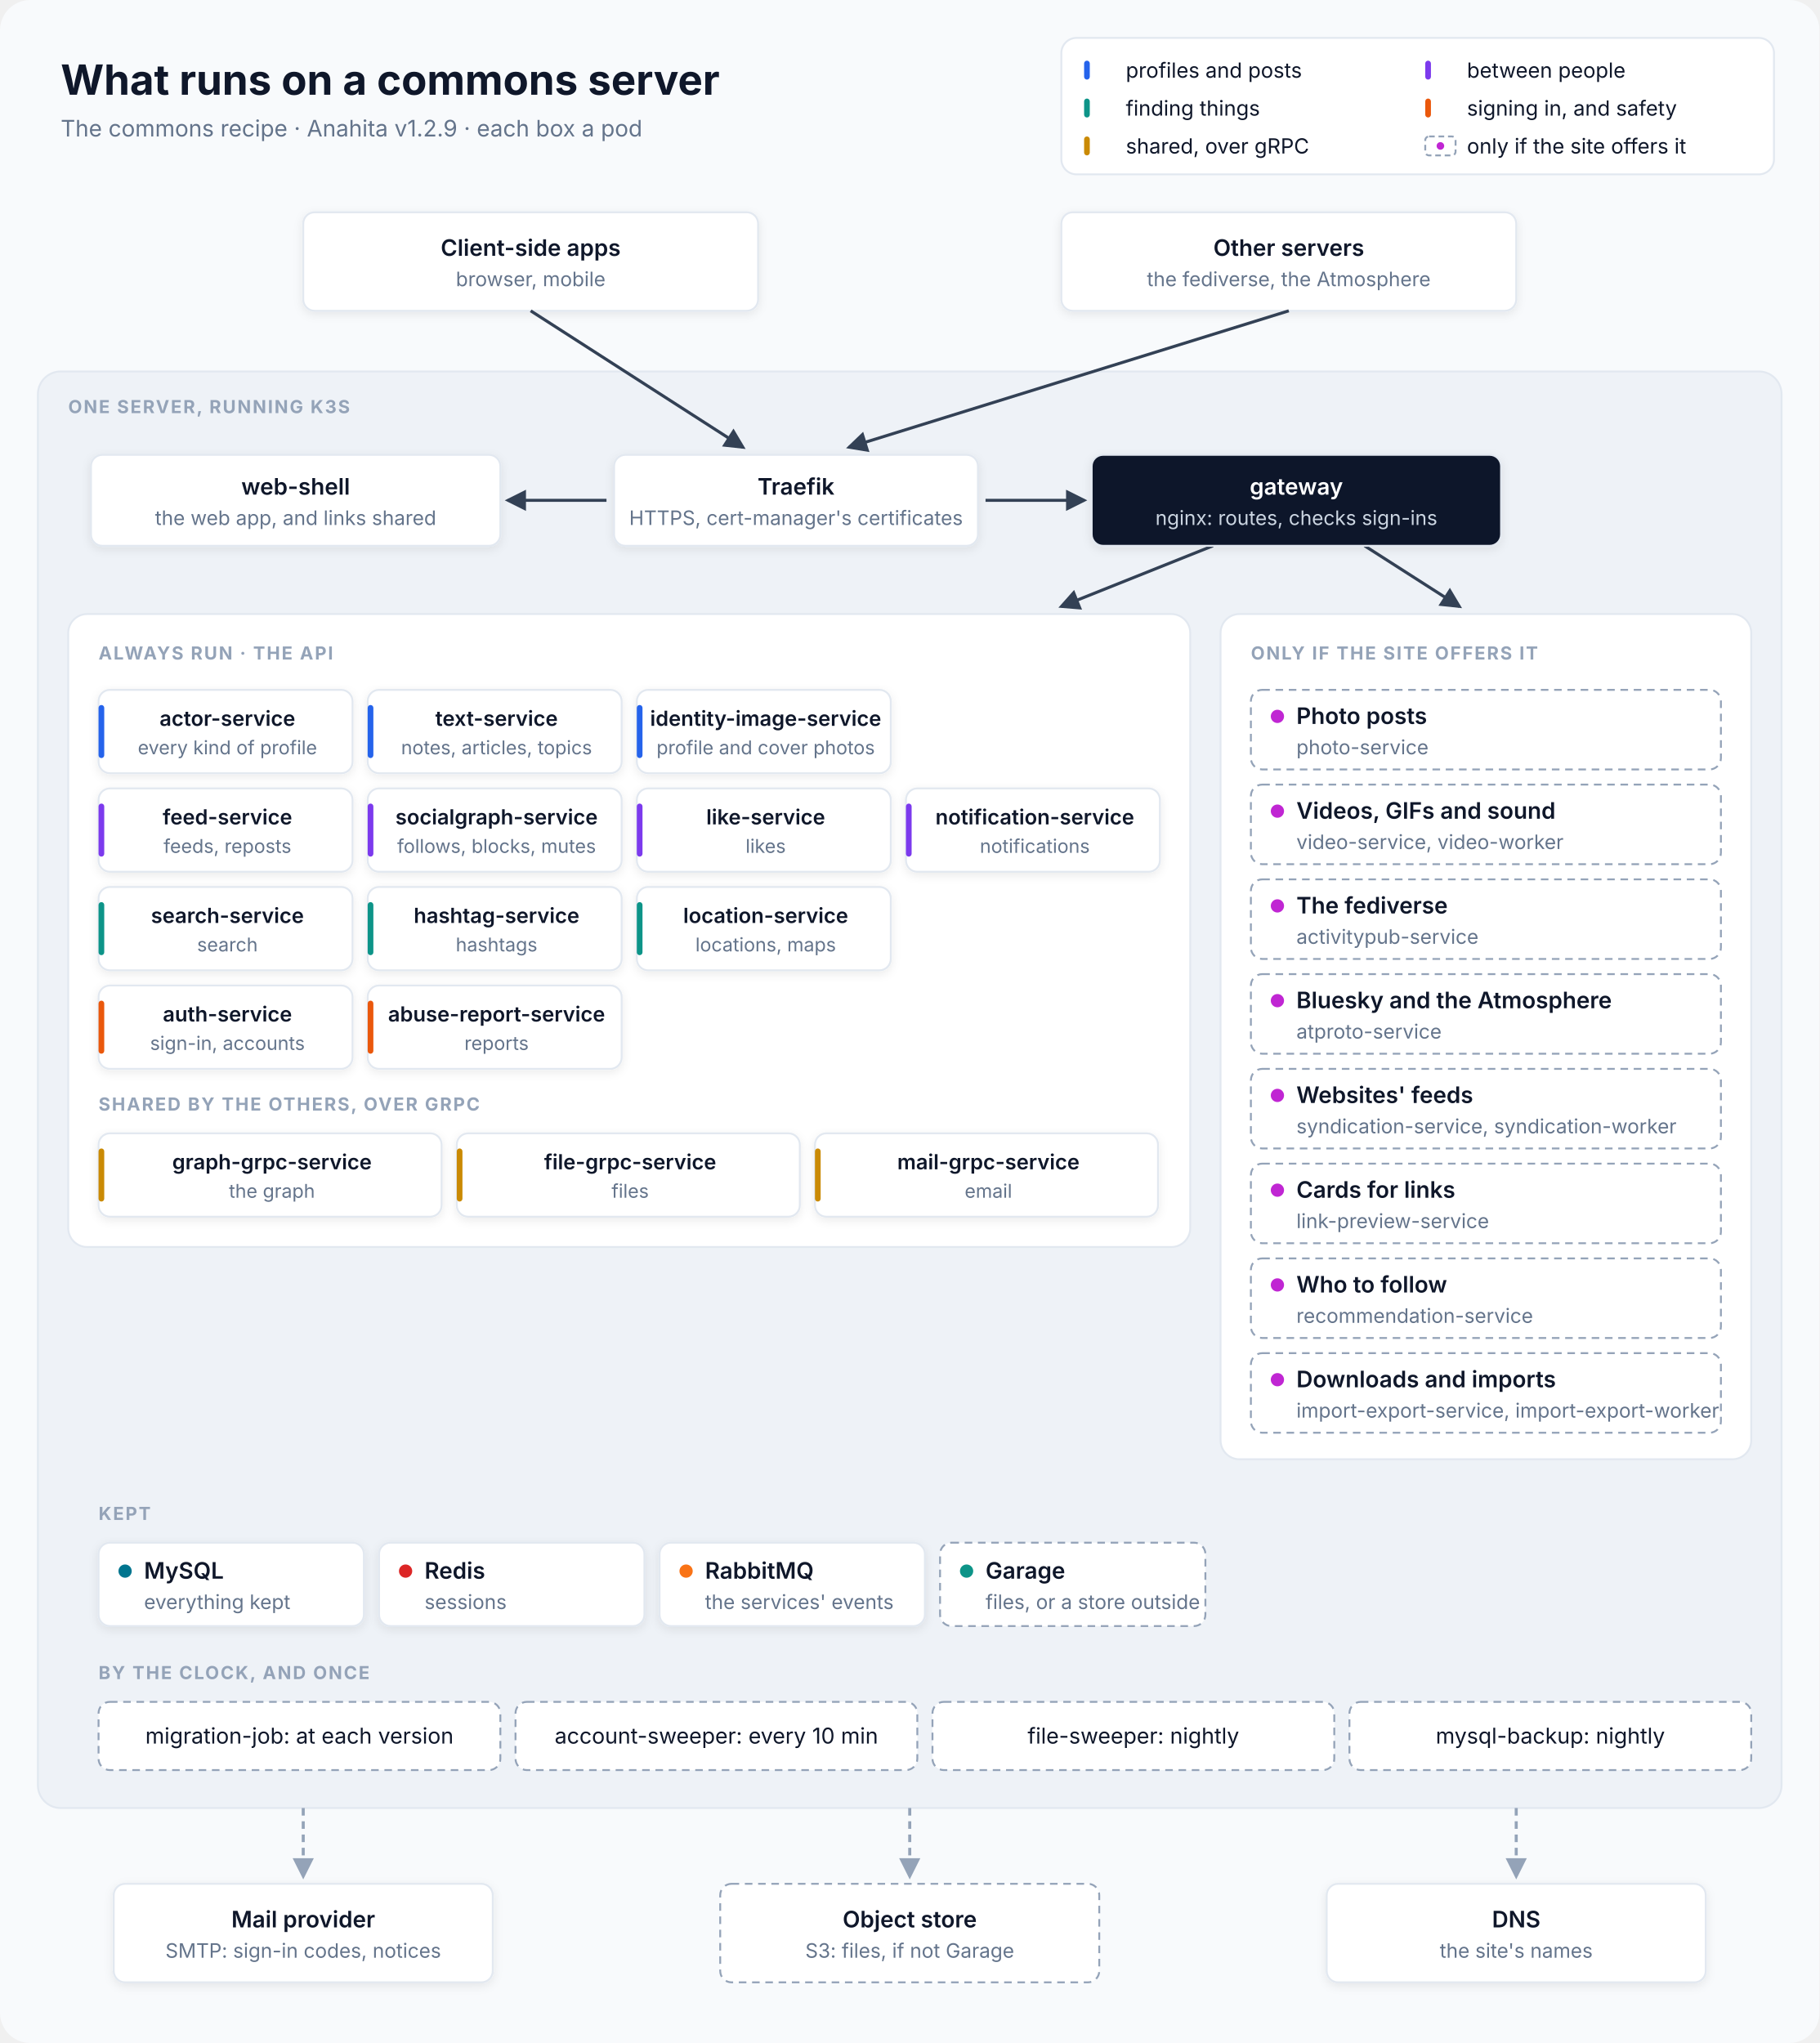
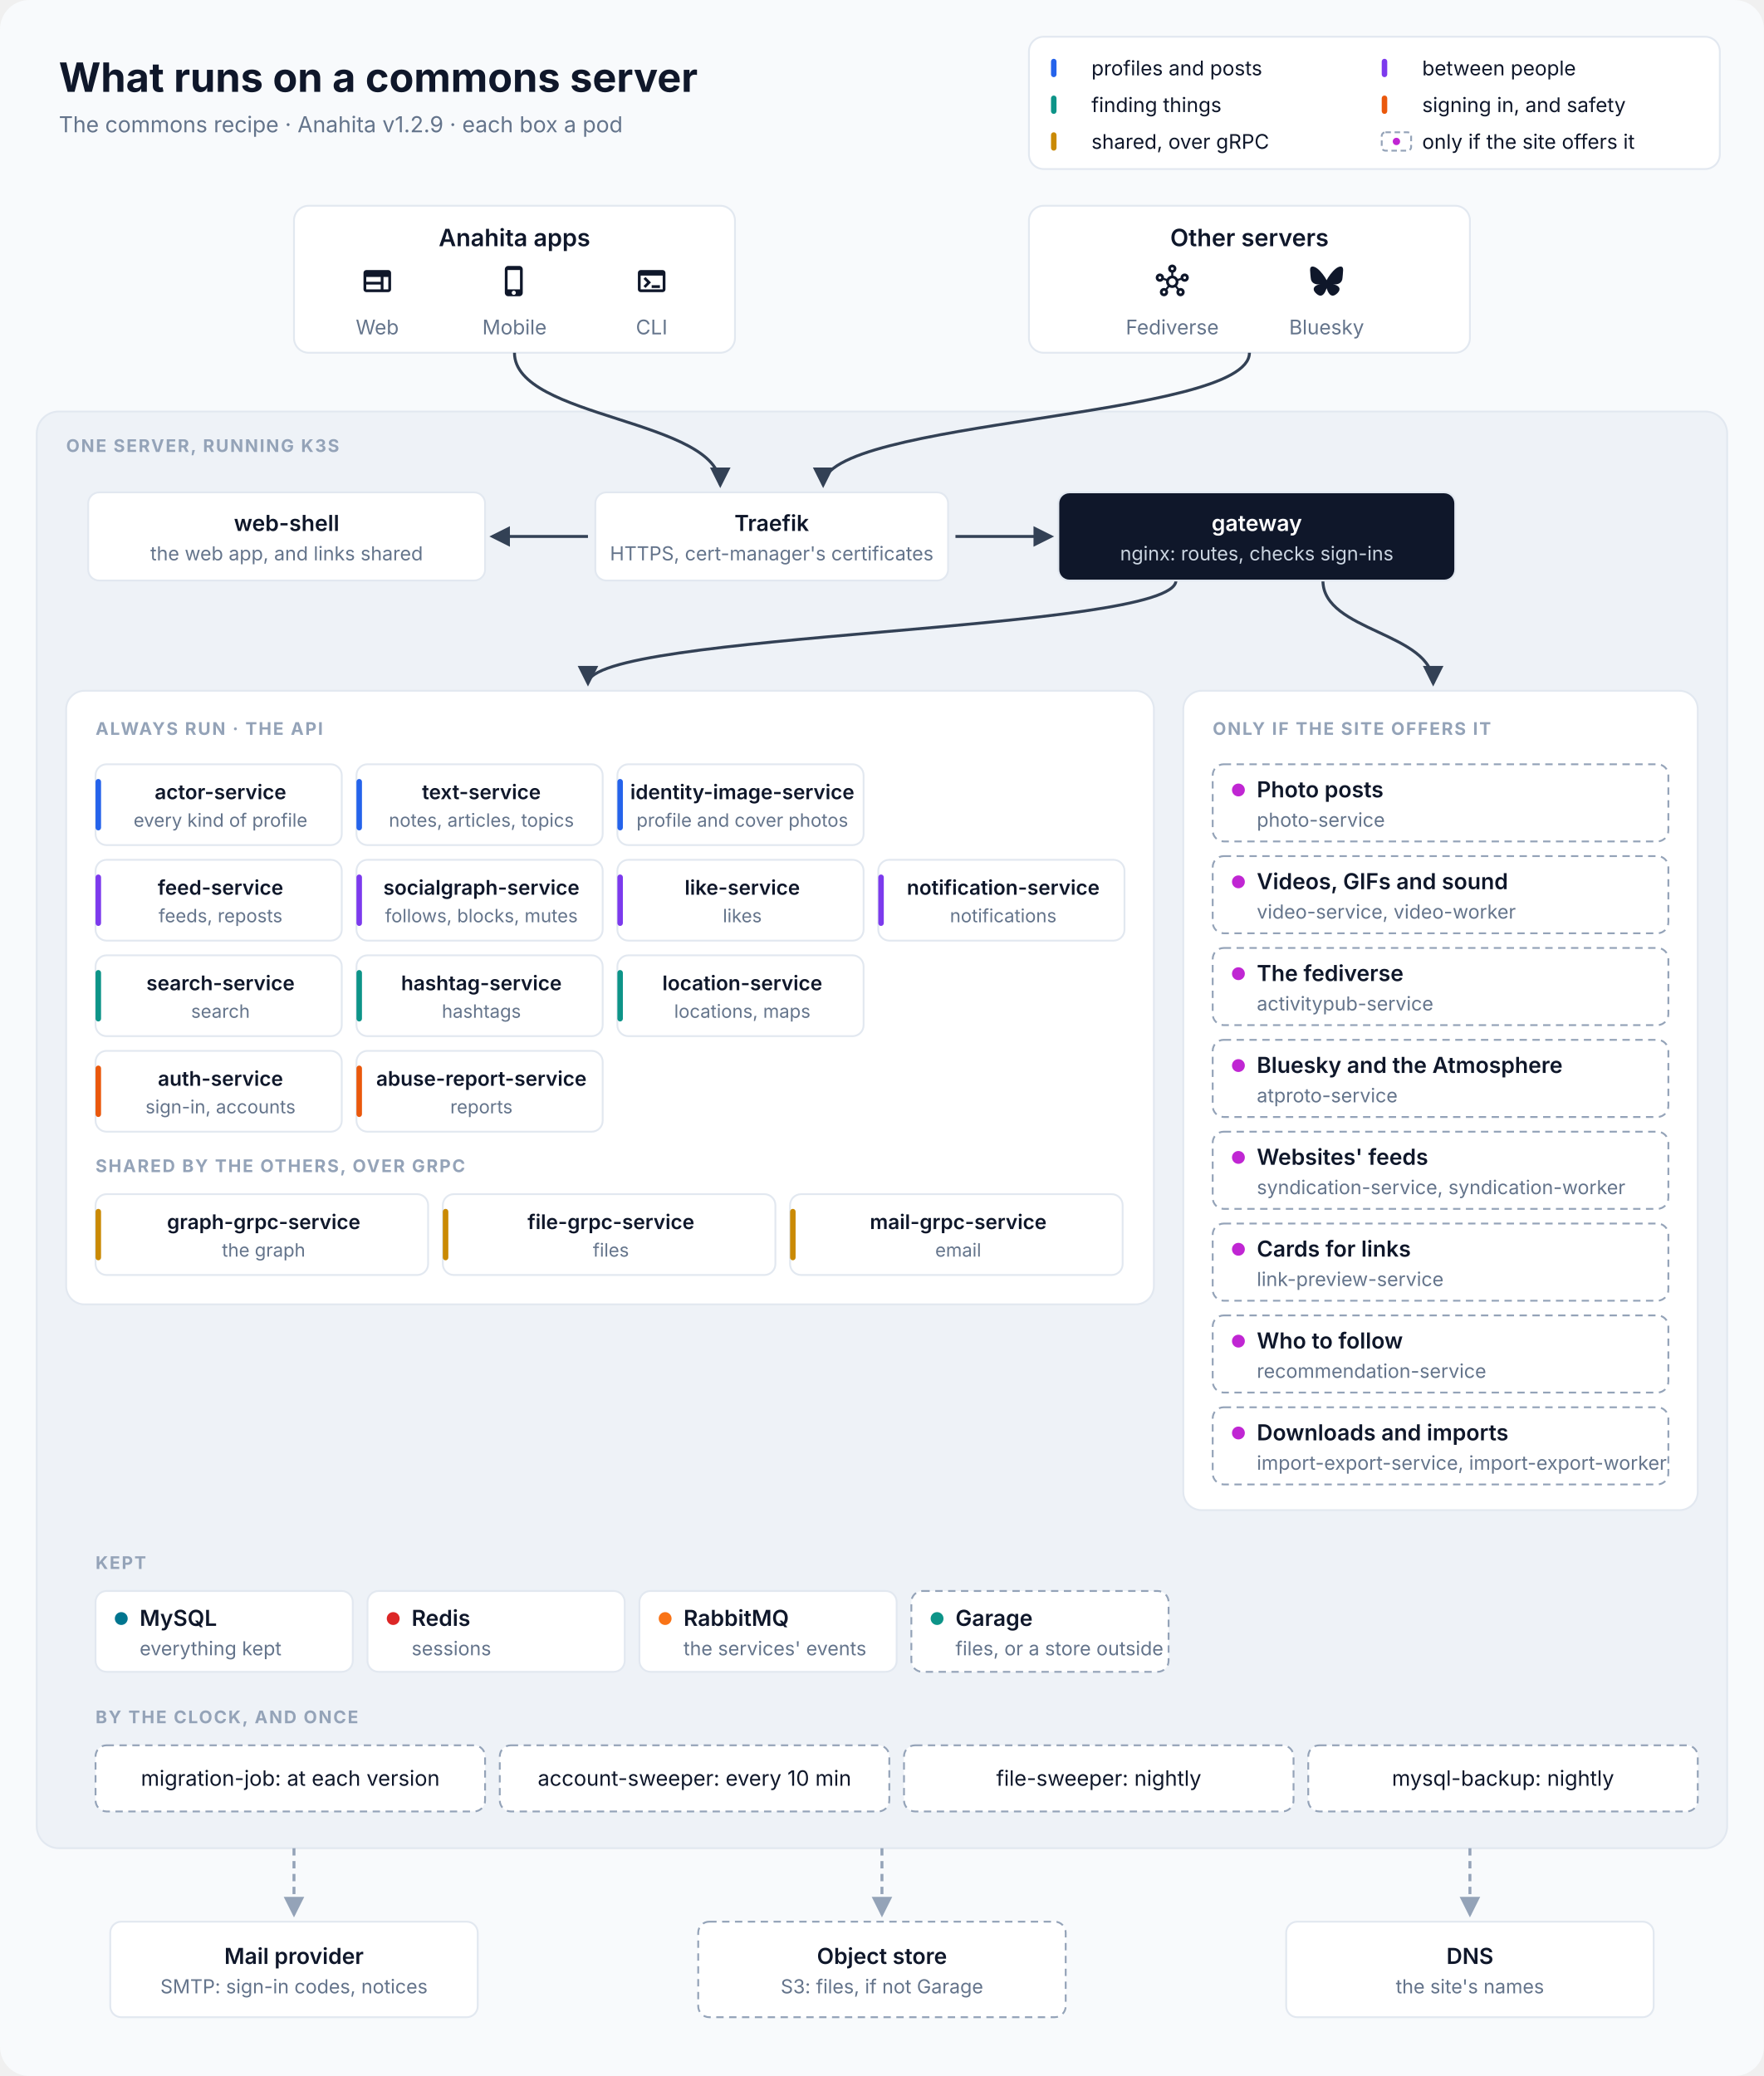
- <svg xmlns="http://www.w3.org/2000/svg" viewBox="0 0 960 1078" width="960" height="1078" font-family="Inter, 'SF Pro Text', 'Segoe UI', Helvetica, Arial, sans-serif" role="img" aria-labelledby="title desc">
+ <svg xmlns="http://www.w3.org/2000/svg" viewBox="0 0 960 1130" width="960" height="1130" font-family="Inter, 'SF Pro Text', 'Segoe UI', Helvetica, Arial, sans-serif" role="img" aria-labelledby="title desc">
  <defs>
-     <filter id="shadow" x="-10%" y="-10%" width="120%" height="140%">
-       <feDropShadow dx="0" dy="1.5" stdDeviation="2.5" flood-color="#0F172A" flood-opacity="0.08" />
-     </filter>
    <marker id="in" viewBox="0 0 10 10" refX="8.5" refY="5" markerWidth="7" markerHeight="7" orient="auto-start-reverse">
      <path d="M0,0 L10,5 L0,10 z" fill="#334155" />
    </marker>
    <marker id="out" viewBox="0 0 10 10" refX="8.5" refY="5" markerWidth="7" markerHeight="7" orient="auto-start-reverse">
      <path d="M0,0 L10,5 L0,10 z" fill="#94A3B8" />
    </marker>
  </defs>
-   <rect width="960" height="1078" rx="16" fill="#F8FAFC" />
+   <rect width="960" height="1130" rx="16" fill="#F8FAFC" />
  <text x="32" y="50" font-size="22" fill="#0F172A" text-anchor="start" font-weight="700">What runs on a commons server</text>
  <text x="32" y="72" font-size="12" fill="#64748B" text-anchor="start">The commons recipe · Anahita v1.2.9 · each box a pod</text>
  <rect x="560" y="20" width="376" height="72" rx="8" fill="#FFFFFF" stroke="#E2E8F0" />
  <rect x="572" y="32" width="3" height="10" rx="1.5" fill="#2563EB" />
  <text x="594" y="41" font-size="11" fill="#0F172A" text-anchor="start">profiles and posts</text>
  <rect x="752" y="32" width="3" height="10" rx="1.5" fill="#7C3AED" />
  <text x="774" y="41" font-size="11" fill="#0F172A" text-anchor="start">between people</text>
  <rect x="572" y="52" width="3" height="10" rx="1.5" fill="#0D9488" />
  <text x="594" y="61" font-size="11" fill="#0F172A" text-anchor="start">finding things</text>
  <rect x="752" y="52" width="3" height="10" rx="1.5" fill="#EA580C" />
  <text x="774" y="61" font-size="11" fill="#0F172A" text-anchor="start">signing in, and safety</text>
  <rect x="572" y="72" width="3" height="10" rx="1.5" fill="#CA8A04" />
  <text x="594" y="81" font-size="11" fill="#0F172A" text-anchor="start">shared, over gRPC</text>
  <rect x="752" y="72" width="16" height="10" rx="2" fill="#FFFFFF" stroke="#94A3B8" stroke-dasharray="3 2" />
  <circle cx="760" cy="77" r="2" fill="#C026D3" />
  <text x="774" y="81" font-size="11" fill="#0F172A" text-anchor="start">only if the site offers it</text>
-   <rect x="160" y="112" width="240" height="52" rx="6" fill="#FFFFFF" stroke="#E2E8F0" filter="url(#shadow)" />
-   <text x="280.0" y="135.0" font-size="12" fill="#0F172A" text-anchor="middle" font-weight="600">Client-side apps</text>
-   <text x="280.0" y="151.0" font-size="10.5" fill="#64748B" text-anchor="middle">browser, mobile</text>
-   <rect x="560" y="112" width="240" height="52" rx="6" fill="#FFFFFF" stroke="#E2E8F0" filter="url(#shadow)" />
-   <text x="680.0" y="135.0" font-size="12" fill="#0F172A" text-anchor="middle" font-weight="600">Other servers</text>
-   <text x="680.0" y="151.0" font-size="10.5" fill="#64748B" text-anchor="middle">the fediverse, the Atmosphere</text>
-   <rect x="20" y="196" width="920" height="758" rx="12" fill="#EEF2F7" stroke="#E2E8F0" />
-   <text x="36" y="218" font-size="9.5" fill="#94A3B8" text-anchor="start" font-weight="700" letter-spacing="0.8">ONE SERVER, RUNNING K3S</text>
-   <path d="M280 164 L392 236" stroke="#334155" stroke-width="1.6" fill="none" marker-end="url(#in)" />
-   <path d="M680 164 L448 236" stroke="#334155" stroke-width="1.6" fill="none" marker-end="url(#in)" />
-   <path d="M320 264 L268 264" stroke="#334155" stroke-width="1.6" fill="none" marker-end="url(#in)" />
-   <path d="M520 264 L572 264" stroke="#334155" stroke-width="1.6" fill="none" marker-end="url(#in)" />
-   <path d="M640 288 L560 320" stroke="#334155" stroke-width="1.6" fill="none" marker-end="url(#in)" />
-   <path d="M720 288 L770 320" stroke="#334155" stroke-width="1.6" fill="none" marker-end="url(#in)" />
-   <rect x="48" y="240" width="216" height="48" rx="6" fill="#FFFFFF" stroke="#E2E8F0" filter="url(#shadow)" />
-   <text x="156.0" y="261.0" font-size="12" fill="#0F172A" text-anchor="middle" font-weight="600">web-shell</text>
-   <text x="156.0" y="277.0" font-size="10.5" fill="#64748B" text-anchor="middle">the web app, and links shared</text>
-   <rect x="324" y="240" width="192" height="48" rx="6" fill="#FFFFFF" stroke="#E2E8F0" filter="url(#shadow)" />
-   <text x="420.0" y="261.0" font-size="12" fill="#0F172A" text-anchor="middle" font-weight="600">Traefik</text>
-   <text x="420.0" y="277.0" font-size="10.5" fill="#64748B" text-anchor="middle">HTTPS, cert-manager's certificates</text>
-   <rect x="576" y="240" width="216" height="48" rx="6" fill="#0F172A" stroke="#E2E8F0" filter="url(#shadow)" />
-   <text x="684.0" y="261.0" font-size="12" fill="#FFFFFF" text-anchor="middle" font-weight="600">gateway</text>
-   <text x="684.0" y="277.0" font-size="10.5" fill="#CBD5E1" text-anchor="middle">nginx: routes, checks sign-ins</text>
-   <rect x="36" y="324" width="592" height="334" rx="10" fill="#FFFFFF" stroke="#E2E8F0" />
-   <text x="52" y="348" font-size="9.5" fill="#94A3B8" text-anchor="start" font-weight="700" letter-spacing="0.8">ALWAYS RUN · THE API</text>
-   <rect x="52" y="364" width="134" height="44" rx="6" fill="#FFFFFF" stroke="#E2E8F0" filter="url(#shadow)" />
-   <rect x="52" y="372" width="3" height="28" rx="1.5" fill="#2563EB" />
-   <text x="120.0" y="383" font-size="11" fill="#0F172A" text-anchor="middle" font-weight="600">actor-service</text>
-   <text x="120.0" y="398" font-size="10" fill="#64748B" text-anchor="middle">every kind of profile</text>
-   <rect x="194" y="364" width="134" height="44" rx="6" fill="#FFFFFF" stroke="#E2E8F0" filter="url(#shadow)" />
-   <rect x="194" y="372" width="3" height="28" rx="1.5" fill="#2563EB" />
-   <text x="262.0" y="383" font-size="11" fill="#0F172A" text-anchor="middle" font-weight="600">text-service</text>
-   <text x="262.0" y="398" font-size="10" fill="#64748B" text-anchor="middle">notes, articles, topics</text>
-   <rect x="336" y="364" width="134" height="44" rx="6" fill="#FFFFFF" stroke="#E2E8F0" filter="url(#shadow)" />
-   <rect x="336" y="372" width="3" height="28" rx="1.5" fill="#2563EB" />
-   <text x="404.0" y="383" font-size="11" fill="#0F172A" text-anchor="middle" font-weight="600">identity-image-service</text>
-   <text x="404.0" y="398" font-size="10" fill="#64748B" text-anchor="middle">profile and cover photos</text>
-   <rect x="52" y="416" width="134" height="44" rx="6" fill="#FFFFFF" stroke="#E2E8F0" filter="url(#shadow)" />
-   <rect x="52" y="424" width="3" height="28" rx="1.5" fill="#7C3AED" />
-   <text x="120.0" y="435" font-size="11" fill="#0F172A" text-anchor="middle" font-weight="600">feed-service</text>
-   <text x="120.0" y="450" font-size="10" fill="#64748B" text-anchor="middle">feeds, reposts</text>
-   <rect x="194" y="416" width="134" height="44" rx="6" fill="#FFFFFF" stroke="#E2E8F0" filter="url(#shadow)" />
-   <rect x="194" y="424" width="3" height="28" rx="1.5" fill="#7C3AED" />
-   <text x="262.0" y="435" font-size="11" fill="#0F172A" text-anchor="middle" font-weight="600">socialgraph-service</text>
-   <text x="262.0" y="450" font-size="10" fill="#64748B" text-anchor="middle">follows, blocks, mutes</text>
-   <rect x="336" y="416" width="134" height="44" rx="6" fill="#FFFFFF" stroke="#E2E8F0" filter="url(#shadow)" />
-   <rect x="336" y="424" width="3" height="28" rx="1.5" fill="#7C3AED" />
-   <text x="404.0" y="435" font-size="11" fill="#0F172A" text-anchor="middle" font-weight="600">like-service</text>
-   <text x="404.0" y="450" font-size="10" fill="#64748B" text-anchor="middle">likes</text>
-   <rect x="478" y="416" width="134" height="44" rx="6" fill="#FFFFFF" stroke="#E2E8F0" filter="url(#shadow)" />
-   <rect x="478" y="424" width="3" height="28" rx="1.5" fill="#7C3AED" />
-   <text x="546.0" y="435" font-size="11" fill="#0F172A" text-anchor="middle" font-weight="600">notification-service</text>
-   <text x="546.0" y="450" font-size="10" fill="#64748B" text-anchor="middle">notifications</text>
-   <rect x="52" y="468" width="134" height="44" rx="6" fill="#FFFFFF" stroke="#E2E8F0" filter="url(#shadow)" />
-   <rect x="52" y="476" width="3" height="28" rx="1.5" fill="#0D9488" />
-   <text x="120.0" y="487" font-size="11" fill="#0F172A" text-anchor="middle" font-weight="600">search-service</text>
-   <text x="120.0" y="502" font-size="10" fill="#64748B" text-anchor="middle">search</text>
-   <rect x="194" y="468" width="134" height="44" rx="6" fill="#FFFFFF" stroke="#E2E8F0" filter="url(#shadow)" />
-   <rect x="194" y="476" width="3" height="28" rx="1.5" fill="#0D9488" />
-   <text x="262.0" y="487" font-size="11" fill="#0F172A" text-anchor="middle" font-weight="600">hashtag-service</text>
-   <text x="262.0" y="502" font-size="10" fill="#64748B" text-anchor="middle">hashtags</text>
-   <rect x="336" y="468" width="134" height="44" rx="6" fill="#FFFFFF" stroke="#E2E8F0" filter="url(#shadow)" />
-   <rect x="336" y="476" width="3" height="28" rx="1.5" fill="#0D9488" />
-   <text x="404.0" y="487" font-size="11" fill="#0F172A" text-anchor="middle" font-weight="600">location-service</text>
-   <text x="404.0" y="502" font-size="10" fill="#64748B" text-anchor="middle">locations, maps</text>
-   <rect x="52" y="520" width="134" height="44" rx="6" fill="#FFFFFF" stroke="#E2E8F0" filter="url(#shadow)" />
-   <rect x="52" y="528" width="3" height="28" rx="1.5" fill="#EA580C" />
-   <text x="120.0" y="539" font-size="11" fill="#0F172A" text-anchor="middle" font-weight="600">auth-service</text>
-   <text x="120.0" y="554" font-size="10" fill="#64748B" text-anchor="middle">sign-in, accounts</text>
-   <rect x="194" y="520" width="134" height="44" rx="6" fill="#FFFFFF" stroke="#E2E8F0" filter="url(#shadow)" />
-   <rect x="194" y="528" width="3" height="28" rx="1.5" fill="#EA580C" />
-   <text x="262.0" y="539" font-size="11" fill="#0F172A" text-anchor="middle" font-weight="600">abuse-report-service</text>
-   <text x="262.0" y="554" font-size="10" fill="#64748B" text-anchor="middle">reports</text>
-   <text x="52" y="586" font-size="9.5" fill="#94A3B8" text-anchor="start" font-weight="700" letter-spacing="0.8">SHARED BY THE OTHERS, OVER GRPC</text>
-   <rect x="52" y="598" width="181" height="44" rx="6" fill="#FFFFFF" stroke="#E2E8F0" filter="url(#shadow)" />
-   <rect x="52" y="606" width="3" height="28" rx="1.5" fill="#CA8A04" />
-   <text x="143.5" y="617" font-size="11" fill="#0F172A" text-anchor="middle" font-weight="600">graph-grpc-service</text>
-   <text x="143.5" y="632" font-size="10" fill="#64748B" text-anchor="middle">the graph</text>
-   <rect x="241" y="598" width="181" height="44" rx="6" fill="#FFFFFF" stroke="#E2E8F0" filter="url(#shadow)" />
-   <rect x="241" y="606" width="3" height="28" rx="1.5" fill="#CA8A04" />
-   <text x="332.5" y="617" font-size="11" fill="#0F172A" text-anchor="middle" font-weight="600">file-grpc-service</text>
-   <text x="332.5" y="632" font-size="10" fill="#64748B" text-anchor="middle">files</text>
-   <rect x="430" y="598" width="181" height="44" rx="6" fill="#FFFFFF" stroke="#E2E8F0" filter="url(#shadow)" />
-   <rect x="430" y="606" width="3" height="28" rx="1.5" fill="#CA8A04" />
-   <text x="521.5" y="617" font-size="11" fill="#0F172A" text-anchor="middle" font-weight="600">mail-grpc-service</text>
-   <text x="521.5" y="632" font-size="10" fill="#64748B" text-anchor="middle">email</text>
-   <rect x="644" y="324" width="280" height="446" rx="10" fill="#FFFFFF" stroke="#E2E8F0" />
-   <text x="660" y="348" font-size="9.5" fill="#94A3B8" text-anchor="start" font-weight="700" letter-spacing="0.8">ONLY IF THE SITE OFFERS IT</text>
-   <rect x="660" y="364" width="248" height="42" rx="6" fill="#FFFFFF" stroke="#94A3B8" stroke-dasharray="4 3" />
-   <circle cx="674" cy="378.0" r="3.5" fill="#C026D3" />
-   <text x="684" y="382.0" font-size="12" fill="#0F172A" text-anchor="start" font-weight="600">Photo posts</text>
-   <text x="684" y="398.0" font-size="10.5" fill="#64748B" text-anchor="start">photo-service</text>
-   <rect x="660" y="414" width="248" height="42" rx="6" fill="#FFFFFF" stroke="#94A3B8" stroke-dasharray="4 3" />
-   <circle cx="674" cy="428.0" r="3.5" fill="#C026D3" />
-   <text x="684" y="432.0" font-size="12" fill="#0F172A" text-anchor="start" font-weight="600">Videos, GIFs and sound</text>
-   <text x="684" y="448.0" font-size="10.5" fill="#64748B" text-anchor="start">video-service, video-worker</text>
-   <rect x="660" y="464" width="248" height="42" rx="6" fill="#FFFFFF" stroke="#94A3B8" stroke-dasharray="4 3" />
-   <circle cx="674" cy="478.0" r="3.5" fill="#C026D3" />
-   <text x="684" y="482.0" font-size="12" fill="#0F172A" text-anchor="start" font-weight="600">The fediverse</text>
-   <text x="684" y="498.0" font-size="10.5" fill="#64748B" text-anchor="start">activitypub-service</text>
-   <rect x="660" y="514" width="248" height="42" rx="6" fill="#FFFFFF" stroke="#94A3B8" stroke-dasharray="4 3" />
-   <circle cx="674" cy="528.0" r="3.5" fill="#C026D3" />
-   <text x="684" y="532.0" font-size="12" fill="#0F172A" text-anchor="start" font-weight="600">Bluesky and the Atmosphere</text>
-   <text x="684" y="548.0" font-size="10.5" fill="#64748B" text-anchor="start">atproto-service</text>
-   <rect x="660" y="564" width="248" height="42" rx="6" fill="#FFFFFF" stroke="#94A3B8" stroke-dasharray="4 3" />
-   <circle cx="674" cy="578.0" r="3.5" fill="#C026D3" />
-   <text x="684" y="582.0" font-size="12" fill="#0F172A" text-anchor="start" font-weight="600">Websites' feeds</text>
-   <text x="684" y="598.0" font-size="10.5" fill="#64748B" text-anchor="start">syndication-service, syndication-worker</text>
-   <rect x="660" y="614" width="248" height="42" rx="6" fill="#FFFFFF" stroke="#94A3B8" stroke-dasharray="4 3" />
-   <circle cx="674" cy="628.0" r="3.5" fill="#C026D3" />
-   <text x="684" y="632.0" font-size="12" fill="#0F172A" text-anchor="start" font-weight="600">Cards for links</text>
-   <text x="684" y="648.0" font-size="10.5" fill="#64748B" text-anchor="start">link-preview-service</text>
-   <rect x="660" y="664" width="248" height="42" rx="6" fill="#FFFFFF" stroke="#94A3B8" stroke-dasharray="4 3" />
-   <circle cx="674" cy="678.0" r="3.5" fill="#C026D3" />
-   <text x="684" y="682.0" font-size="12" fill="#0F172A" text-anchor="start" font-weight="600">Who to follow</text>
-   <text x="684" y="698.0" font-size="10.5" fill="#64748B" text-anchor="start">recommendation-service</text>
-   <rect x="660" y="714" width="248" height="42" rx="6" fill="#FFFFFF" stroke="#94A3B8" stroke-dasharray="4 3" />
-   <circle cx="674" cy="728.0" r="3.5" fill="#C026D3" />
-   <text x="684" y="732.0" font-size="12" fill="#0F172A" text-anchor="start" font-weight="600">Downloads and imports</text>
-   <text x="684" y="748.0" font-size="10.5" fill="#64748B" text-anchor="start">import-export-service, import-export-worker</text>
-   <text x="52" y="802" font-size="9.5" fill="#94A3B8" text-anchor="start" font-weight="700" letter-spacing="0.8">KEPT</text>
-   <rect x="52" y="814" width="140" height="44" rx="6" fill="#FFFFFF" stroke="#E2E8F0" filter="url(#shadow)" />
-   <circle cx="66" cy="829.0" r="3.5" fill="#00758F" />
-   <text x="76" y="833.0" font-size="12" fill="#0F172A" text-anchor="start" font-weight="600">MySQL</text>
-   <text x="76" y="849.0" font-size="10.5" fill="#64748B" text-anchor="start">everything kept</text>
-   <rect x="200" y="814" width="140" height="44" rx="6" fill="#FFFFFF" stroke="#E2E8F0" filter="url(#shadow)" />
-   <circle cx="214" cy="829.0" r="3.5" fill="#DC2626" />
-   <text x="224" y="833.0" font-size="12" fill="#0F172A" text-anchor="start" font-weight="600">Redis</text>
-   <text x="224" y="849.0" font-size="10.5" fill="#64748B" text-anchor="start">sessions</text>
-   <rect x="348" y="814" width="140" height="44" rx="6" fill="#FFFFFF" stroke="#E2E8F0" filter="url(#shadow)" />
-   <circle cx="362" cy="829.0" r="3.5" fill="#F97316" />
-   <text x="372" y="833.0" font-size="12" fill="#0F172A" text-anchor="start" font-weight="600">RabbitMQ</text>
-   <text x="372" y="849.0" font-size="10.5" fill="#64748B" text-anchor="start">the services' events</text>
-   <rect x="496" y="814" width="140" height="44" rx="6" fill="#FFFFFF" stroke="#94A3B8" stroke-dasharray="4 3" />
-   <circle cx="510" cy="829.0" r="3.5" fill="#0D9488" />
-   <text x="520" y="833.0" font-size="12" fill="#0F172A" text-anchor="start" font-weight="600">Garage</text>
-   <text x="520" y="849.0" font-size="10.5" fill="#64748B" text-anchor="start">files, or a store outside</text>
-   <text x="52" y="886" font-size="9.5" fill="#94A3B8" text-anchor="start" font-weight="700" letter-spacing="0.8">BY THE CLOCK, AND ONCE</text>
-   <rect x="52" y="898" width="212" height="36" rx="6" fill="#FFFFFF" stroke="#94A3B8" stroke-dasharray="4 3" />
-   <text x="158" y="920" font-size="11.5" fill="#0F172A" text-anchor="middle">migration-job: at each version</text>
-   <rect x="272" y="898" width="212" height="36" rx="6" fill="#FFFFFF" stroke="#94A3B8" stroke-dasharray="4 3" />
-   <text x="378" y="920" font-size="11.5" fill="#0F172A" text-anchor="middle">account-sweeper: every 10 min</text>
-   <rect x="492" y="898" width="212" height="36" rx="6" fill="#FFFFFF" stroke="#94A3B8" stroke-dasharray="4 3" />
-   <text x="598" y="920" font-size="11.5" fill="#0F172A" text-anchor="middle">file-sweeper: nightly</text>
-   <rect x="712" y="898" width="212" height="36" rx="6" fill="#FFFFFF" stroke="#94A3B8" stroke-dasharray="4 3" />
-   <text x="818" y="920" font-size="11.5" fill="#0F172A" text-anchor="middle">mysql-backup: nightly</text>
-   <path d="M160 954 L160 990" stroke="#94A3B8" stroke-width="1.6" fill="none" stroke-dasharray="4 3" marker-end="url(#out)" />
-   <path d="M480 954 L480 990" stroke="#94A3B8" stroke-width="1.6" fill="none" stroke-dasharray="4 3" marker-end="url(#out)" />
-   <path d="M800 954 L800 990" stroke="#94A3B8" stroke-width="1.6" fill="none" stroke-dasharray="4 3" marker-end="url(#out)" />
-   <rect x="60" y="994" width="200" height="52" rx="6" fill="#FFFFFF" stroke="#E2E8F0" filter="url(#shadow)" />
-   <text x="160.0" y="1017.0" font-size="12" fill="#0F172A" text-anchor="middle" font-weight="600">Mail provider</text>
-   <text x="160.0" y="1033.0" font-size="10.5" fill="#64748B" text-anchor="middle">SMTP: sign-in codes, notices</text>
-   <rect x="380" y="994" width="200" height="52" rx="6" fill="#FFFFFF" stroke="#94A3B8" stroke-dasharray="4 3" />
-   <text x="480.0" y="1017.0" font-size="12" fill="#0F172A" text-anchor="middle" font-weight="600">Object store</text>
-   <text x="480.0" y="1033.0" font-size="10.5" fill="#64748B" text-anchor="middle">S3: files, if not Garage</text>
-   <rect x="700" y="994" width="200" height="52" rx="6" fill="#FFFFFF" stroke="#E2E8F0" filter="url(#shadow)" />
-   <text x="800.0" y="1017.0" font-size="12" fill="#0F172A" text-anchor="middle" font-weight="600">DNS</text>
-   <text x="800.0" y="1033.0" font-size="10.5" fill="#64748B" text-anchor="middle">the site's names</text>
+   <rect x="160" y="112" width="240" height="80" rx="8" fill="#FFFFFF" stroke="#E2E8F0" />
+   <text x="280.0" y="134" font-size="13" fill="#0F172A" text-anchor="middle" font-weight="600">Anahita apps</text>
+   <path transform="translate(196.333 144) scale(0.75)" d="M20 4H4c-1.1 0-1.99.9-1.99 2L2 18c0 1.1.9 2 2 2h16c1.1 0 2-.9 2-2V6c0-1.1-.9-2-2-2M4 9h10.5v3.5H4zm0 5.5h10.5V18H4zM20 18h-3.5V9H20z" fill="#0F172A" />
+   <text x="205.333" y="182" font-size="11" fill="#64748B" text-anchor="middle">Web</text>
+   <path transform="translate(271 144) scale(0.75)" d="M15.5 1h-8C6.12 1 5 2.12 5 3.5v17C5 21.88 6.12 23 7.5 23h8c1.38 0 2.5-1.12 2.5-2.5v-17C18 2.12 16.88 1 15.5 1m-4 21c-.83 0-1.5-.67-1.5-1.5s.67-1.5 1.5-1.5 1.5.67 1.5 1.5-.67 1.5-1.5 1.5m4.5-4H7V4h9z" fill="#0F172A" />
+   <text x="280.0" y="182" font-size="11" fill="#64748B" text-anchor="middle">Mobile</text>
+   <path transform="translate(345.667 144) scale(0.75)" d="M20 4H4c-1.11 0-2 .9-2 2v12c0 1.1.89 2 2 2h16c1.1 0 2-.9 2-2V6c0-1.1-.89-2-2-2m0 14H4V8h16zm-2-1h-6v-2h6zM7.5 17l-1.41-1.41L8.67 13l-2.59-2.59L7.5 9l4 4z" fill="#0F172A" />
+   <text x="354.667" y="182" font-size="11" fill="#64748B" text-anchor="middle">CLI</text>
+   <rect x="560" y="112" width="240" height="80" rx="8" fill="#FFFFFF" stroke="#E2E8F0" />
+   <text x="680.0" y="134" font-size="13" fill="#0F172A" text-anchor="middle" font-weight="600">Other servers</text>
+   <path transform="translate(629 144) scale(0.75)" d="M21 6.5c-1.66 0-3 1.34-3 3 0 .07 0 .14.01.21l-2.03.68c-.64-1.21-1.82-2.09-3.22-2.32V5.91C14.04 5.57 15 4.4 15 3c0-1.66-1.34-3-3-3S9 1.34 9 3c0 1.4.96 2.57 2.25 2.91v2.16c-1.4.23-2.58 1.11-3.22 2.32l-2.04-.68C6 9.64 6 9.57 6 9.5c0-1.66-1.34-3-3-3s-3 1.34-3 3 1.34 3 3 3c1.06 0 1.98-.55 2.52-1.37l2.03.68c-.2 1.29.17 2.66 1.09 3.69l-1.41 1.77Q6.66 17 6 17c-1.66 0-3 1.34-3 3s1.34 3 3 3 3-1.34 3-3c0-.68-.22-1.3-.6-1.8l1.41-1.77c1.36.76 3.02.75 4.37 0l1.41 1.77c-.37.5-.59 1.12-.59 1.8 0 1.66 1.34 3 3 3s3-1.34 3-3-1.34-3-3-3c-.44 0-.85.09-1.23.26l-1.41-1.77c.93-1.04 1.29-2.4 1.09-3.69l2.03-.68c.53.82 1.46 1.37 2.52 1.37 1.66 0 3-1.34 3-3S22.66 6.5 21 6.5m-18 4c-.55 0-1-.45-1-1s.45-1 1-1 1 .45 1 1-.45 1-1 1M6 21c-.55 0-1-.45-1-1s.45-1 1-1 1 .45 1 1-.45 1-1 1m5-18c0-.55.45-1 1-1s1 .45 1 1-.45 1-1 1-1-.45-1-1m1 12c-1.38 0-2.5-1.12-2.5-2.5S10.62 10 12 10s2.5 1.12 2.5 2.5S13.38 15 12 15m6 4c.55 0 1 .45 1 1s-.45 1-1 1-1-.45-1-1 .45-1 1-1m3-8.5c-.55 0-1-.45-1-1s.45-1 1-1 1 .45 1 1-.45 1-1 1" fill="#0F172A" />
+   <text x="638.0" y="182" font-size="11" fill="#64748B" text-anchor="middle">Fediverse</text>
+   <path transform="translate(713 144) scale(0.75)" d="M5.202 2.857C7.954 4.922 10.913 9.11 12 11.358c1.087-2.247 4.046-6.436 6.798-8.501C20.783 1.366 24 .213 24 3.883c0 .732-.42 6.156-.667 7.037-.856 3.061-3.978 3.842-6.755 3.37 4.854.826 6.089 3.562 3.422 6.299-5.065 5.196-7.28-1.304-7.847-2.97-.104-.305-.152-.448-.153-.327 0-.121-.05.022-.153.327-.568 1.666-2.782 8.166-7.847 2.97-2.667-2.737-1.432-5.473 3.422-6.3-2.777.473-5.899-.308-6.755-3.369C.42 10.04 0 4.615 0 3.883c0-3.67 3.217-2.517 5.202-1.026" fill="#0F172A" />
+   <text x="722.0" y="182" font-size="11" fill="#64748B" text-anchor="middle">Bluesky</text>
+   <rect x="20" y="224" width="920" height="782" rx="12" fill="#EEF2F7" stroke="#E2E8F0" />
+   <text x="36" y="246" font-size="9.5" fill="#94A3B8" text-anchor="start" font-weight="700" letter-spacing="0.8">ONE SERVER, RUNNING K3S</text>
+   <path d="M280 192 C280 228 392 228 392 264" stroke="#334155" stroke-width="1.6" fill="none" marker-end="url(#in)" />
+   <path d="M680 192 C680 228 448 228 448 264" stroke="#334155" stroke-width="1.6" fill="none" marker-end="url(#in)" />
+   <path d="M320 292 L268 292" stroke="#334155" stroke-width="1.6" fill="none" marker-end="url(#in)" />
+   <path d="M520 292 L572 292" stroke="#334155" stroke-width="1.6" fill="none" marker-end="url(#in)" />
+   <path d="M640 316 C640 344 320 344 320 372" stroke="#334155" stroke-width="1.6" fill="none" marker-end="url(#in)" />
+   <path d="M720 316 C720 344 780 344 780 372" stroke="#334155" stroke-width="1.6" fill="none" marker-end="url(#in)" />
+   <rect x="48" y="268" width="216" height="48" rx="6" fill="#FFFFFF" stroke="#E2E8F0" />
+   <text x="156.0" y="289.0" font-size="12" fill="#0F172A" text-anchor="middle" font-weight="600">web-shell</text>
+   <text x="156.0" y="305.0" font-size="10.5" fill="#64748B" text-anchor="middle">the web app, and links shared</text>
+   <rect x="324" y="268" width="192" height="48" rx="6" fill="#FFFFFF" stroke="#E2E8F0" />
+   <text x="420.0" y="289.0" font-size="12" fill="#0F172A" text-anchor="middle" font-weight="600">Traefik</text>
+   <text x="420.0" y="305.0" font-size="10.5" fill="#64748B" text-anchor="middle">HTTPS, cert-manager's certificates</text>
+   <rect x="576" y="268" width="216" height="48" rx="6" fill="#0F172A" stroke="#E2E8F0" />
+   <text x="684.0" y="289.0" font-size="12" fill="#FFFFFF" text-anchor="middle" font-weight="600">gateway</text>
+   <text x="684.0" y="305.0" font-size="10.5" fill="#CBD5E1" text-anchor="middle">nginx: routes, checks sign-ins</text>
+   <rect x="36" y="376" width="592" height="334" rx="10" fill="#FFFFFF" stroke="#E2E8F0" />
+   <text x="52" y="400" font-size="9.5" fill="#94A3B8" text-anchor="start" font-weight="700" letter-spacing="0.8">ALWAYS RUN · THE API</text>
+   <rect x="52" y="416" width="134" height="44" rx="6" fill="#FFFFFF" stroke="#E2E8F0" />
+   <rect x="52" y="424" width="3" height="28" rx="1.5" fill="#2563EB" />
+   <text x="120.0" y="435" font-size="11" fill="#0F172A" text-anchor="middle" font-weight="600">actor-service</text>
+   <text x="120.0" y="450" font-size="10" fill="#64748B" text-anchor="middle">every kind of profile</text>
+   <rect x="194" y="416" width="134" height="44" rx="6" fill="#FFFFFF" stroke="#E2E8F0" />
+   <rect x="194" y="424" width="3" height="28" rx="1.5" fill="#2563EB" />
+   <text x="262.0" y="435" font-size="11" fill="#0F172A" text-anchor="middle" font-weight="600">text-service</text>
+   <text x="262.0" y="450" font-size="10" fill="#64748B" text-anchor="middle">notes, articles, topics</text>
+   <rect x="336" y="416" width="134" height="44" rx="6" fill="#FFFFFF" stroke="#E2E8F0" />
+   <rect x="336" y="424" width="3" height="28" rx="1.5" fill="#2563EB" />
+   <text x="404.0" y="435" font-size="11" fill="#0F172A" text-anchor="middle" font-weight="600">identity-image-service</text>
+   <text x="404.0" y="450" font-size="10" fill="#64748B" text-anchor="middle">profile and cover photos</text>
+   <rect x="52" y="468" width="134" height="44" rx="6" fill="#FFFFFF" stroke="#E2E8F0" />
+   <rect x="52" y="476" width="3" height="28" rx="1.5" fill="#7C3AED" />
+   <text x="120.0" y="487" font-size="11" fill="#0F172A" text-anchor="middle" font-weight="600">feed-service</text>
+   <text x="120.0" y="502" font-size="10" fill="#64748B" text-anchor="middle">feeds, reposts</text>
+   <rect x="194" y="468" width="134" height="44" rx="6" fill="#FFFFFF" stroke="#E2E8F0" />
+   <rect x="194" y="476" width="3" height="28" rx="1.5" fill="#7C3AED" />
+   <text x="262.0" y="487" font-size="11" fill="#0F172A" text-anchor="middle" font-weight="600">socialgraph-service</text>
+   <text x="262.0" y="502" font-size="10" fill="#64748B" text-anchor="middle">follows, blocks, mutes</text>
+   <rect x="336" y="468" width="134" height="44" rx="6" fill="#FFFFFF" stroke="#E2E8F0" />
+   <rect x="336" y="476" width="3" height="28" rx="1.5" fill="#7C3AED" />
+   <text x="404.0" y="487" font-size="11" fill="#0F172A" text-anchor="middle" font-weight="600">like-service</text>
+   <text x="404.0" y="502" font-size="10" fill="#64748B" text-anchor="middle">likes</text>
+   <rect x="478" y="468" width="134" height="44" rx="6" fill="#FFFFFF" stroke="#E2E8F0" />
+   <rect x="478" y="476" width="3" height="28" rx="1.5" fill="#7C3AED" />
+   <text x="546.0" y="487" font-size="11" fill="#0F172A" text-anchor="middle" font-weight="600">notification-service</text>
+   <text x="546.0" y="502" font-size="10" fill="#64748B" text-anchor="middle">notifications</text>
+   <rect x="52" y="520" width="134" height="44" rx="6" fill="#FFFFFF" stroke="#E2E8F0" />
+   <rect x="52" y="528" width="3" height="28" rx="1.5" fill="#0D9488" />
+   <text x="120.0" y="539" font-size="11" fill="#0F172A" text-anchor="middle" font-weight="600">search-service</text>
+   <text x="120.0" y="554" font-size="10" fill="#64748B" text-anchor="middle">search</text>
+   <rect x="194" y="520" width="134" height="44" rx="6" fill="#FFFFFF" stroke="#E2E8F0" />
+   <rect x="194" y="528" width="3" height="28" rx="1.5" fill="#0D9488" />
+   <text x="262.0" y="539" font-size="11" fill="#0F172A" text-anchor="middle" font-weight="600">hashtag-service</text>
+   <text x="262.0" y="554" font-size="10" fill="#64748B" text-anchor="middle">hashtags</text>
+   <rect x="336" y="520" width="134" height="44" rx="6" fill="#FFFFFF" stroke="#E2E8F0" />
+   <rect x="336" y="528" width="3" height="28" rx="1.5" fill="#0D9488" />
+   <text x="404.0" y="539" font-size="11" fill="#0F172A" text-anchor="middle" font-weight="600">location-service</text>
+   <text x="404.0" y="554" font-size="10" fill="#64748B" text-anchor="middle">locations, maps</text>
+   <rect x="52" y="572" width="134" height="44" rx="6" fill="#FFFFFF" stroke="#E2E8F0" />
+   <rect x="52" y="580" width="3" height="28" rx="1.5" fill="#EA580C" />
+   <text x="120.0" y="591" font-size="11" fill="#0F172A" text-anchor="middle" font-weight="600">auth-service</text>
+   <text x="120.0" y="606" font-size="10" fill="#64748B" text-anchor="middle">sign-in, accounts</text>
+   <rect x="194" y="572" width="134" height="44" rx="6" fill="#FFFFFF" stroke="#E2E8F0" />
+   <rect x="194" y="580" width="3" height="28" rx="1.5" fill="#EA580C" />
+   <text x="262.0" y="591" font-size="11" fill="#0F172A" text-anchor="middle" font-weight="600">abuse-report-service</text>
+   <text x="262.0" y="606" font-size="10" fill="#64748B" text-anchor="middle">reports</text>
+   <text x="52" y="638" font-size="9.5" fill="#94A3B8" text-anchor="start" font-weight="700" letter-spacing="0.8">SHARED BY THE OTHERS, OVER GRPC</text>
+   <rect x="52" y="650" width="181" height="44" rx="6" fill="#FFFFFF" stroke="#E2E8F0" />
+   <rect x="52" y="658" width="3" height="28" rx="1.5" fill="#CA8A04" />
+   <text x="143.5" y="669" font-size="11" fill="#0F172A" text-anchor="middle" font-weight="600">graph-grpc-service</text>
+   <text x="143.5" y="684" font-size="10" fill="#64748B" text-anchor="middle">the graph</text>
+   <rect x="241" y="650" width="181" height="44" rx="6" fill="#FFFFFF" stroke="#E2E8F0" />
+   <rect x="241" y="658" width="3" height="28" rx="1.5" fill="#CA8A04" />
+   <text x="332.5" y="669" font-size="11" fill="#0F172A" text-anchor="middle" font-weight="600">file-grpc-service</text>
+   <text x="332.5" y="684" font-size="10" fill="#64748B" text-anchor="middle">files</text>
+   <rect x="430" y="650" width="181" height="44" rx="6" fill="#FFFFFF" stroke="#E2E8F0" />
+   <rect x="430" y="658" width="3" height="28" rx="1.5" fill="#CA8A04" />
+   <text x="521.5" y="669" font-size="11" fill="#0F172A" text-anchor="middle" font-weight="600">mail-grpc-service</text>
+   <text x="521.5" y="684" font-size="10" fill="#64748B" text-anchor="middle">email</text>
+   <rect x="644" y="376" width="280" height="446" rx="10" fill="#FFFFFF" stroke="#E2E8F0" />
+   <text x="660" y="400" font-size="9.5" fill="#94A3B8" text-anchor="start" font-weight="700" letter-spacing="0.8">ONLY IF THE SITE OFFERS IT</text>
+   <rect x="660" y="416" width="248" height="42" rx="6" fill="#FFFFFF" stroke="#94A3B8" stroke-dasharray="4 3" />
+   <circle cx="674" cy="430.0" r="3.5" fill="#C026D3" />
+   <text x="684" y="434.0" font-size="12" fill="#0F172A" text-anchor="start" font-weight="600">Photo posts</text>
+   <text x="684" y="450.0" font-size="10.5" fill="#64748B" text-anchor="start">photo-service</text>
+   <rect x="660" y="466" width="248" height="42" rx="6" fill="#FFFFFF" stroke="#94A3B8" stroke-dasharray="4 3" />
+   <circle cx="674" cy="480.0" r="3.5" fill="#C026D3" />
+   <text x="684" y="484.0" font-size="12" fill="#0F172A" text-anchor="start" font-weight="600">Videos, GIFs and sound</text>
+   <text x="684" y="500.0" font-size="10.5" fill="#64748B" text-anchor="start">video-service, video-worker</text>
+   <rect x="660" y="516" width="248" height="42" rx="6" fill="#FFFFFF" stroke="#94A3B8" stroke-dasharray="4 3" />
+   <circle cx="674" cy="530.0" r="3.5" fill="#C026D3" />
+   <text x="684" y="534.0" font-size="12" fill="#0F172A" text-anchor="start" font-weight="600">The fediverse</text>
+   <text x="684" y="550.0" font-size="10.5" fill="#64748B" text-anchor="start">activitypub-service</text>
+   <rect x="660" y="566" width="248" height="42" rx="6" fill="#FFFFFF" stroke="#94A3B8" stroke-dasharray="4 3" />
+   <circle cx="674" cy="580.0" r="3.5" fill="#C026D3" />
+   <text x="684" y="584.0" font-size="12" fill="#0F172A" text-anchor="start" font-weight="600">Bluesky and the Atmosphere</text>
+   <text x="684" y="600.0" font-size="10.5" fill="#64748B" text-anchor="start">atproto-service</text>
+   <rect x="660" y="616" width="248" height="42" rx="6" fill="#FFFFFF" stroke="#94A3B8" stroke-dasharray="4 3" />
+   <circle cx="674" cy="630.0" r="3.5" fill="#C026D3" />
+   <text x="684" y="634.0" font-size="12" fill="#0F172A" text-anchor="start" font-weight="600">Websites' feeds</text>
+   <text x="684" y="650.0" font-size="10.5" fill="#64748B" text-anchor="start">syndication-service, syndication-worker</text>
+   <rect x="660" y="666" width="248" height="42" rx="6" fill="#FFFFFF" stroke="#94A3B8" stroke-dasharray="4 3" />
+   <circle cx="674" cy="680.0" r="3.5" fill="#C026D3" />
+   <text x="684" y="684.0" font-size="12" fill="#0F172A" text-anchor="start" font-weight="600">Cards for links</text>
+   <text x="684" y="700.0" font-size="10.5" fill="#64748B" text-anchor="start">link-preview-service</text>
+   <rect x="660" y="716" width="248" height="42" rx="6" fill="#FFFFFF" stroke="#94A3B8" stroke-dasharray="4 3" />
+   <circle cx="674" cy="730.0" r="3.5" fill="#C026D3" />
+   <text x="684" y="734.0" font-size="12" fill="#0F172A" text-anchor="start" font-weight="600">Who to follow</text>
+   <text x="684" y="750.0" font-size="10.5" fill="#64748B" text-anchor="start">recommendation-service</text>
+   <rect x="660" y="766" width="248" height="42" rx="6" fill="#FFFFFF" stroke="#94A3B8" stroke-dasharray="4 3" />
+   <circle cx="674" cy="780.0" r="3.5" fill="#C026D3" />
+   <text x="684" y="784.0" font-size="12" fill="#0F172A" text-anchor="start" font-weight="600">Downloads and imports</text>
+   <text x="684" y="800.0" font-size="10.5" fill="#64748B" text-anchor="start">import-export-service, import-export-worker</text>
+   <text x="52" y="854" font-size="9.5" fill="#94A3B8" text-anchor="start" font-weight="700" letter-spacing="0.8">KEPT</text>
+   <rect x="52" y="866" width="140" height="44" rx="6" fill="#FFFFFF" stroke="#E2E8F0" />
+   <circle cx="66" cy="881.0" r="3.5" fill="#00758F" />
+   <text x="76" y="885.0" font-size="12" fill="#0F172A" text-anchor="start" font-weight="600">MySQL</text>
+   <text x="76" y="901.0" font-size="10.5" fill="#64748B" text-anchor="start">everything kept</text>
+   <rect x="200" y="866" width="140" height="44" rx="6" fill="#FFFFFF" stroke="#E2E8F0" />
+   <circle cx="214" cy="881.0" r="3.5" fill="#DC2626" />
+   <text x="224" y="885.0" font-size="12" fill="#0F172A" text-anchor="start" font-weight="600">Redis</text>
+   <text x="224" y="901.0" font-size="10.5" fill="#64748B" text-anchor="start">sessions</text>
+   <rect x="348" y="866" width="140" height="44" rx="6" fill="#FFFFFF" stroke="#E2E8F0" />
+   <circle cx="362" cy="881.0" r="3.5" fill="#F97316" />
+   <text x="372" y="885.0" font-size="12" fill="#0F172A" text-anchor="start" font-weight="600">RabbitMQ</text>
+   <text x="372" y="901.0" font-size="10.5" fill="#64748B" text-anchor="start">the services' events</text>
+   <rect x="496" y="866" width="140" height="44" rx="6" fill="#FFFFFF" stroke="#94A3B8" stroke-dasharray="4 3" />
+   <circle cx="510" cy="881.0" r="3.5" fill="#0D9488" />
+   <text x="520" y="885.0" font-size="12" fill="#0F172A" text-anchor="start" font-weight="600">Garage</text>
+   <text x="520" y="901.0" font-size="10.5" fill="#64748B" text-anchor="start">files, or a store outside</text>
+   <text x="52" y="938" font-size="9.5" fill="#94A3B8" text-anchor="start" font-weight="700" letter-spacing="0.8">BY THE CLOCK, AND ONCE</text>
+   <rect x="52" y="950" width="212" height="36" rx="6" fill="#FFFFFF" stroke="#94A3B8" stroke-dasharray="4 3" />
+   <text x="158" y="972" font-size="11.5" fill="#0F172A" text-anchor="middle">migration-job: at each version</text>
+   <rect x="272" y="950" width="212" height="36" rx="6" fill="#FFFFFF" stroke="#94A3B8" stroke-dasharray="4 3" />
+   <text x="378" y="972" font-size="11.5" fill="#0F172A" text-anchor="middle">account-sweeper: every 10 min</text>
+   <rect x="492" y="950" width="212" height="36" rx="6" fill="#FFFFFF" stroke="#94A3B8" stroke-dasharray="4 3" />
+   <text x="598" y="972" font-size="11.5" fill="#0F172A" text-anchor="middle">file-sweeper: nightly</text>
+   <rect x="712" y="950" width="212" height="36" rx="6" fill="#FFFFFF" stroke="#94A3B8" stroke-dasharray="4 3" />
+   <text x="818" y="972" font-size="11.5" fill="#0F172A" text-anchor="middle">mysql-backup: nightly</text>
+   <path d="M160 1006 L160 1042" stroke="#94A3B8" stroke-width="1.6" fill="none" stroke-dasharray="4 3" marker-end="url(#out)" />
+   <path d="M480 1006 L480 1042" stroke="#94A3B8" stroke-width="1.6" fill="none" stroke-dasharray="4 3" marker-end="url(#out)" />
+   <path d="M800 1006 L800 1042" stroke="#94A3B8" stroke-width="1.6" fill="none" stroke-dasharray="4 3" marker-end="url(#out)" />
+   <rect x="60" y="1046" width="200" height="52" rx="6" fill="#FFFFFF" stroke="#E2E8F0" />
+   <text x="160.0" y="1069.0" font-size="12" fill="#0F172A" text-anchor="middle" font-weight="600">Mail provider</text>
+   <text x="160.0" y="1085.0" font-size="10.5" fill="#64748B" text-anchor="middle">SMTP: sign-in codes, notices</text>
+   <rect x="380" y="1046" width="200" height="52" rx="6" fill="#FFFFFF" stroke="#94A3B8" stroke-dasharray="4 3" />
+   <text x="480.0" y="1069.0" font-size="12" fill="#0F172A" text-anchor="middle" font-weight="600">Object store</text>
+   <text x="480.0" y="1085.0" font-size="10.5" fill="#64748B" text-anchor="middle">S3: files, if not Garage</text>
+   <rect x="700" y="1046" width="200" height="52" rx="6" fill="#FFFFFF" stroke="#E2E8F0" />
+   <text x="800.0" y="1069.0" font-size="12" fill="#0F172A" text-anchor="middle" font-weight="600">DNS</text>
+   <text x="800.0" y="1085.0" font-size="10.5" fill="#64748B" text-anchor="middle">the site's names</text>
</svg>
